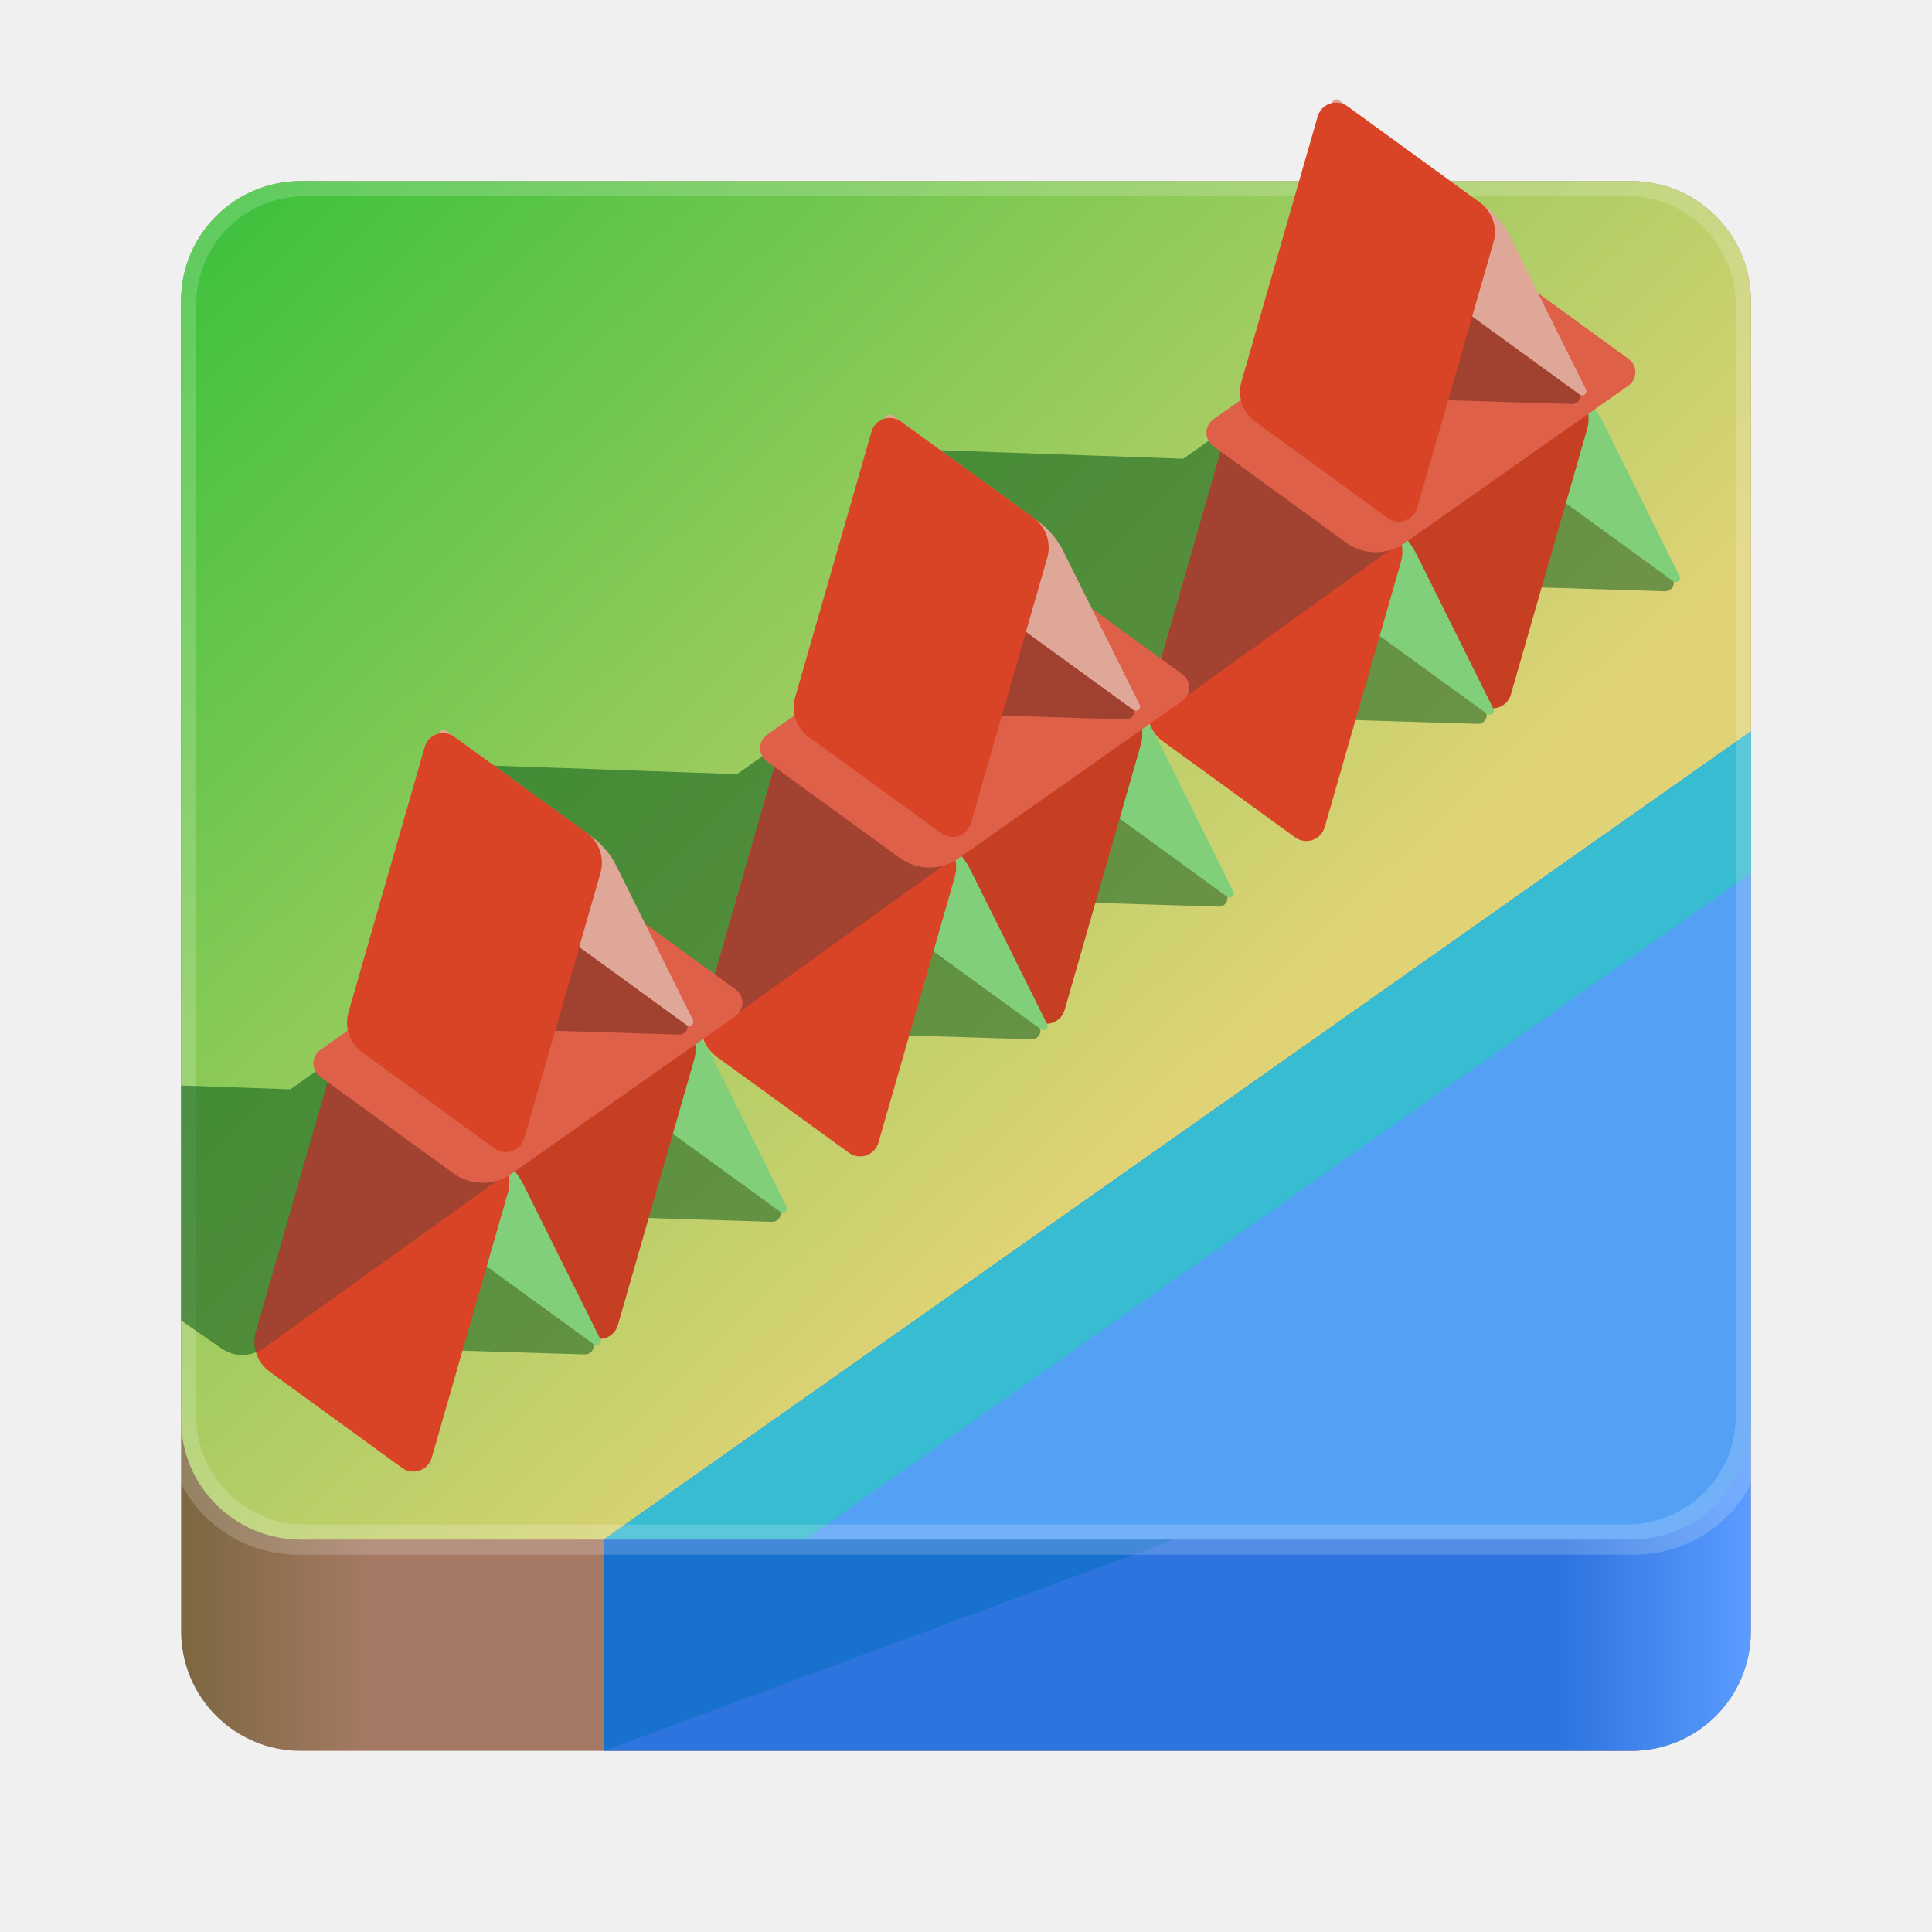
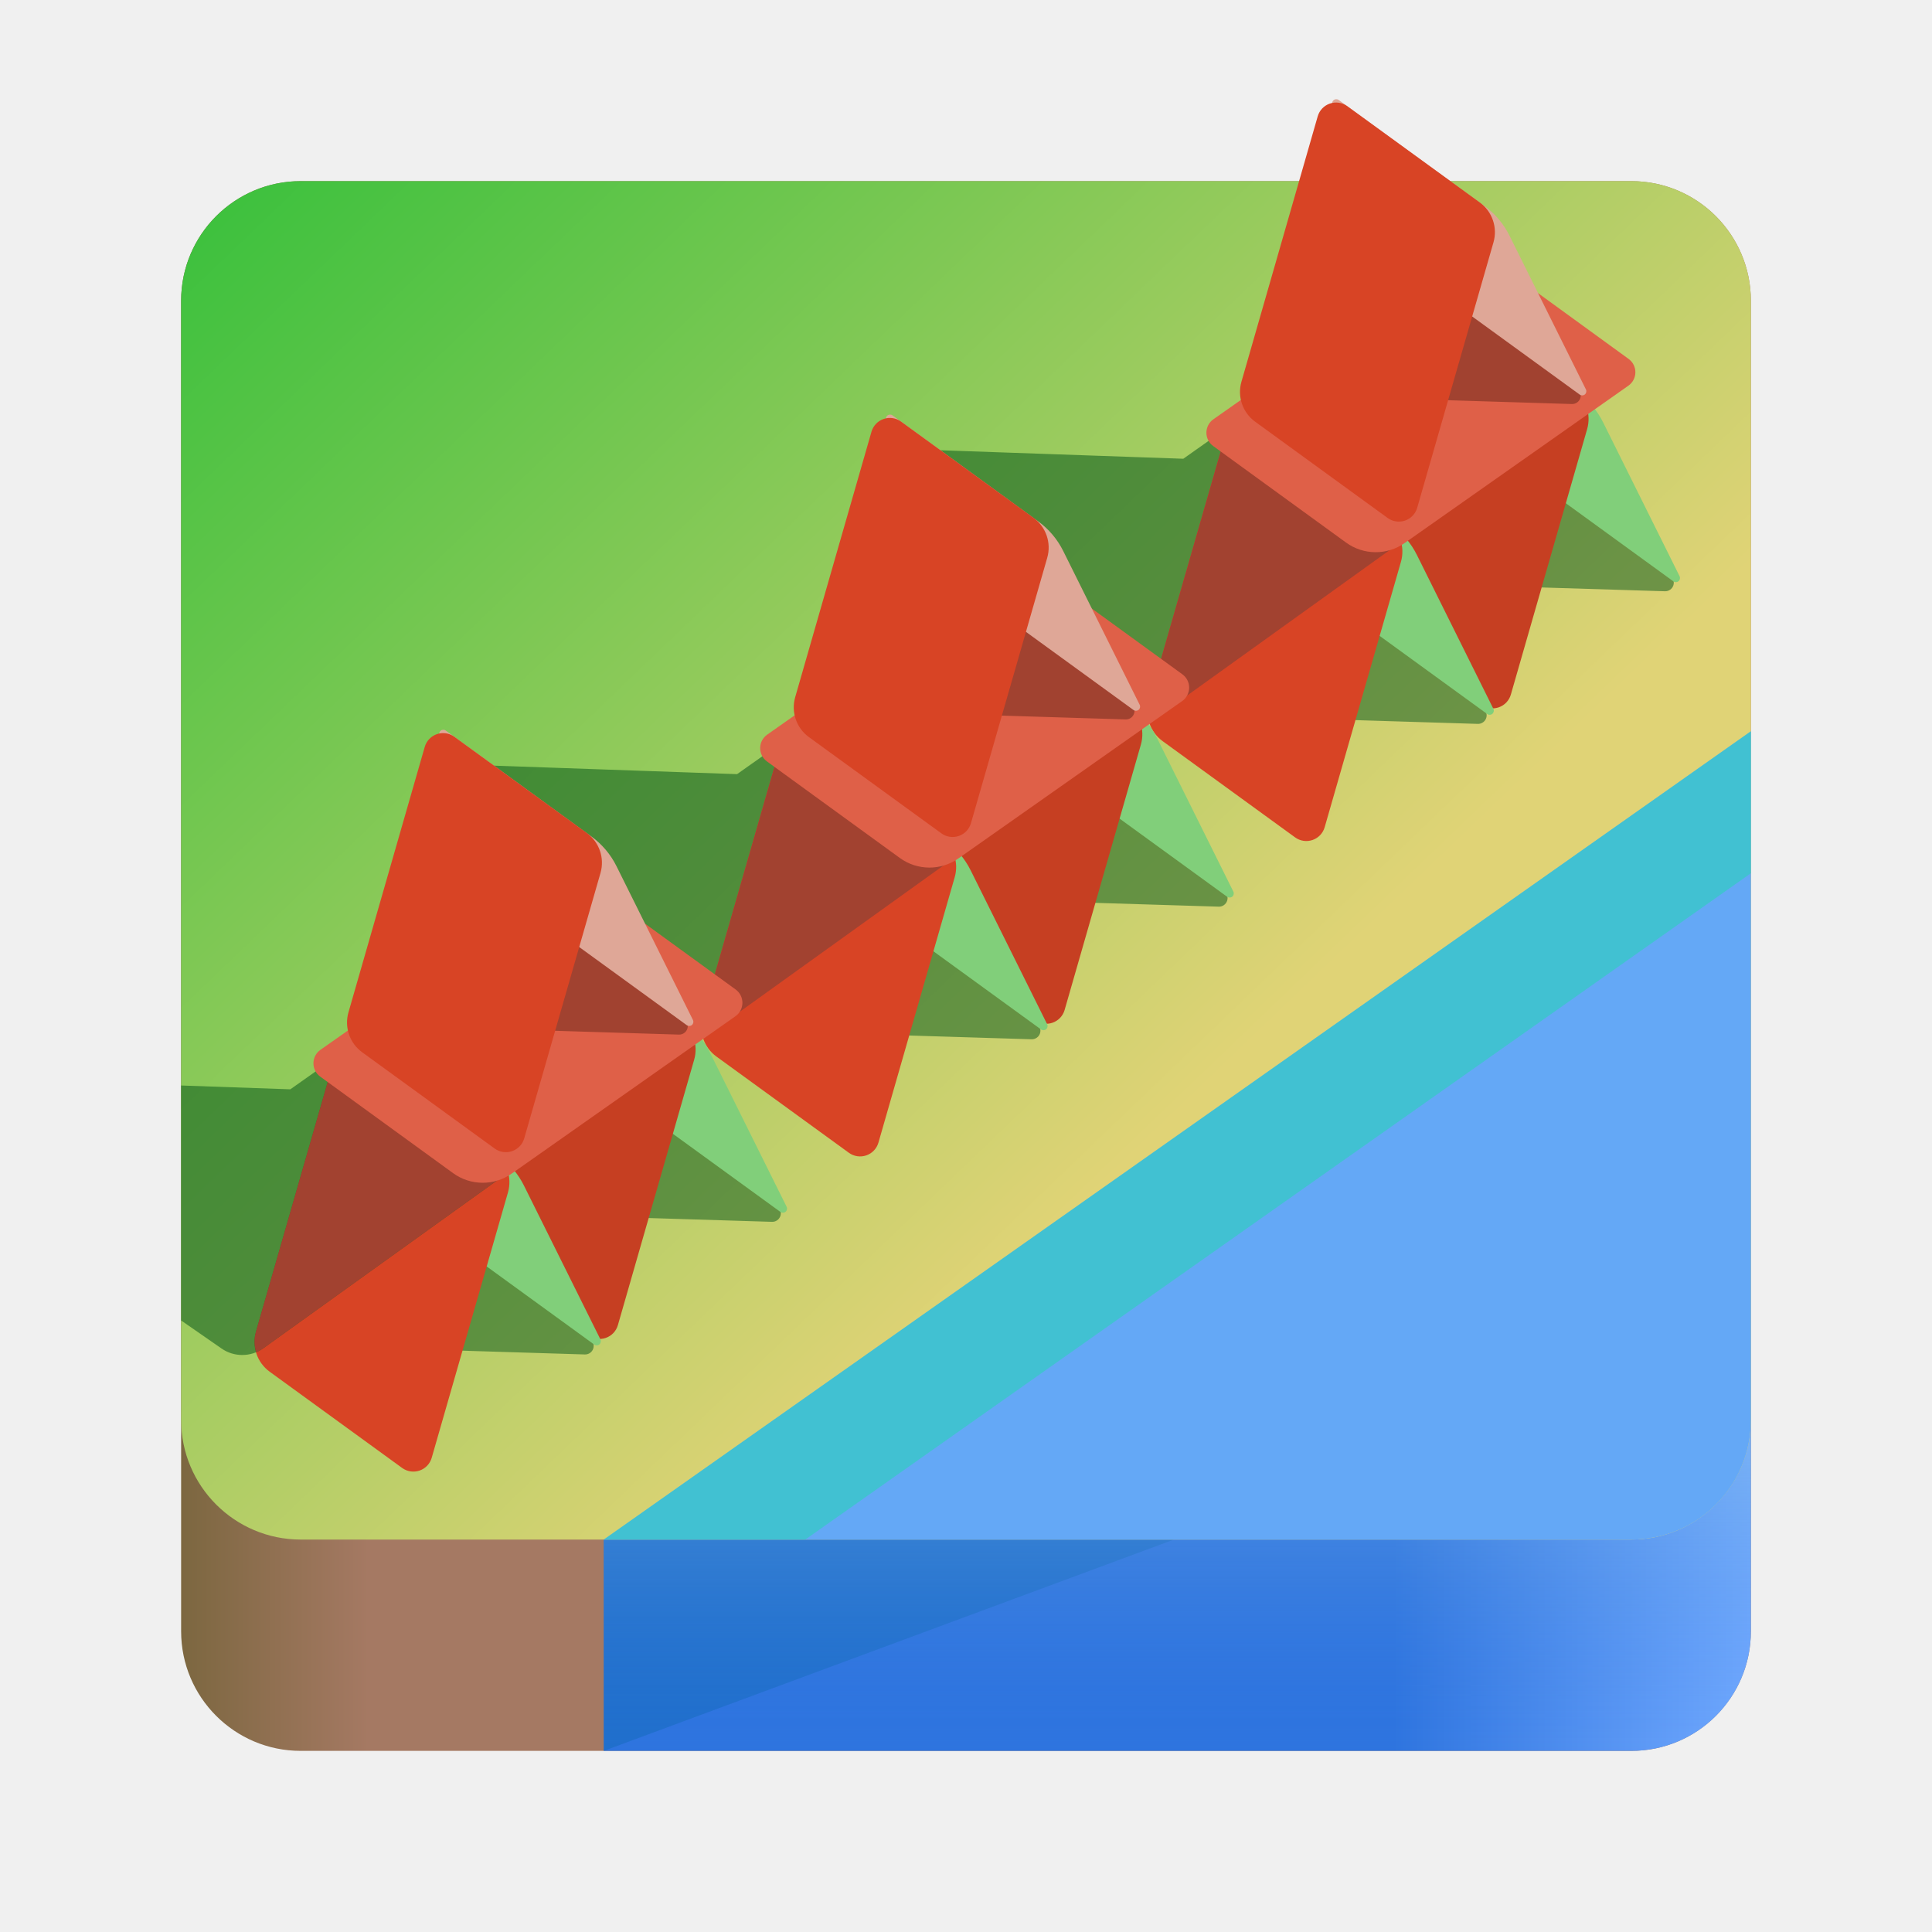
<svg xmlns="http://www.w3.org/2000/svg" xmlns:xlink="http://www.w3.org/1999/xlink" width="256" height="256" viewBox="0 0 256 256" version="1.1" id="svg1" xml:space="preserve">
  <defs id="defs1">
+     <linearGradient id="linearGradient217">
+       <stop style="stop-color:#99d1e8;stop-opacity:0.539;" offset="0" id="stop217" />
+       <stop style="stop-color:#2e74df;stop-opacity:0;" offset="1" id="stop218" />
+     </linearGradient>
+     <linearGradient id="linearGradient76">
+       <stop style="stop-color:#2e74df;stop-opacity:1;" offset="0" id="stop75" />
+       <stop style="stop-color:#71a9ff;stop-opacity:1;" offset="0.998" id="stop76" />
+     </linearGradient>
    <linearGradient id="linearGradient270">
      <stop style="stop-color:#7c6740;stop-opacity:1;" offset="0" id="stop270" />
      <stop style="stop-color:#a57963;stop-opacity:1;" offset="1" id="stop271" />
-     </linearGradient>
-     <linearGradient id="linearGradient268">
-       <stop style="stop-color:#2e74df;stop-opacity:1;" offset="0" id="stop268" />
-       <stop style="stop-color:#5a9cff;stop-opacity:1;" offset="1" id="stop269" />
    </linearGradient>
    <linearGradient id="linearGradient266">
      <stop style="stop-color:#3ec13e;stop-opacity:1;" offset="0" id="stop266" />
      <stop style="stop-color:#e0d376;stop-opacity:1;" offset="1" id="stop267" />
    </linearGradient>
-     <linearGradient xlink:href="#linearGradient268" id="linearGradient305" gradientUnits="userSpaceOnUse" x1="2137.912" y1="219.565" x2="2163" y2="219.565" gradientTransform="translate(532)" />
+     <linearGradient xlink:href="#linearGradient76" id="linearGradient305" gradientUnits="userSpaceOnUse" x1="2115.618" y1="219.565" x2="2163" y2="219.565" gradientTransform="translate(532)" />
    <linearGradient xlink:href="#linearGradient266" id="linearGradient306" gradientUnits="userSpaceOnUse" x1="1959.631" y1="28.631" x2="2080.109" y2="154.182" gradientTransform="translate(532)" />
    <linearGradient xlink:href="#linearGradient270" id="linearGradient307" gradientUnits="userSpaceOnUse" x1="1955" y1="216.152" x2="1979.886" y2="216.152" gradientTransform="translate(532)" />
+     <linearGradient xlink:href="#linearGradient217" id="linearGradient218" x1="2628.272" y1="178.54" x2="2628.272" y2="232" gradientUnits="userSpaceOnUse" />
  </defs>
  <g id="layer3" style="display:inline;fill:none;stroke:#dee4da;stroke-width:0.5;stroke-dasharray:none;stroke-opacity:1" transform="translate(-2463)">
    <rect ry="15.848" rx="15.848" y="24" x="2487" height="208" width="208" id="rect8" style="display:inline;opacity:1;fill:url(#linearGradient307);fill-opacity:1;stroke:none;stroke-width:0.99;stroke-linecap:butt;stroke-linejoin:miter;stroke-miterlimit:4;stroke-dasharray:none;stroke-dashoffset:0;stroke-opacity:1;marker:none;marker-start:none;marker-mid:none;marker-end:none;paint-order:normal;enable-background:new" />
+     <path id="path62" style="display:inline;opacity:1;fill:url(#linearGradient305);fill-opacity:1;stroke:none;stroke-width:0.99;stroke-linecap:butt;stroke-linejoin:miter;stroke-miterlimit:4;stroke-dasharray:none;stroke-dashoffset:0;stroke-opacity:1;marker:none;marker-start:none;marker-mid:none;marker-end:none;paint-order:normal;enable-background:new" d="M 2695,96.895 2543,204 v 28 h 136.152 c 8.78,0 15.848,-7.068 15.848,-15.848 z" />
+     <path style="opacity:1;fill:#0063a2;fill-opacity:0.295;stroke:none;paint-order:markers stroke fill" d="m 2543,204 v 28 l 75.556,-28 z" id="path60" />
+     <path id="path217" style="display:inline;opacity:1;fill:url(#linearGradient218);fill-opacity:1;stroke:none;stroke-width:0.99;stroke-linecap:butt;stroke-linejoin:miter;stroke-miterlimit:4;stroke-dasharray:none;stroke-dashoffset:0;stroke-opacity:1;marker:none;marker-start:none;marker-mid:none;marker-end:none;paint-order:normal;enable-background:new" d="M 2695,96.895 2543,204 v 28 h 136.152 c 8.78,0 15.848,-7.068 15.848,-15.848 z" />
    <rect ry="15.848" rx="15.848" y="24" x="2487" height="180" width="208" id="rect9" style="display:inline;opacity:1;fill:url(#linearGradient306);fill-opacity:1;stroke:none;stroke-width:0.99;stroke-linecap:butt;stroke-linejoin:miter;stroke-miterlimit:4;stroke-dasharray:none;stroke-dashoffset:0;stroke-opacity:1;marker:none;marker-start:none;marker-mid:none;marker-end:none;paint-order:normal;enable-background:new" />
    <path style="fill:#0b5b1b;fill-opacity:0.556;stroke:none;paint-order:markers stroke fill" d="m 2056.263,112.504 -31.162,22.374 a 4.816,4.816 179.545 0 1 -5.556,0.044 l -16.939,-11.759 a 2.53,2.53 88.816 0 1 -0.085,-4.095 l 1.928,-1.46 -16.097,-15.817 a 1.509,1.509 113.25 0 1 1.11,-2.584 l 39.204,1.371 3.843,-2.718 z" id="path199" transform="translate(532,2)" />
    <path style="fill:#0b5b1b;fill-opacity:0.556;stroke:none;paint-order:markers stroke fill" d="m 2056.263,112.504 -31.162,22.374 a 4.816,4.816 179.545 0 1 -5.556,0.044 l -16.939,-11.759 a 2.53,2.53 88.816 0 1 -0.085,-4.095 l 1.928,-1.46 -16.097,-15.817 a 1.509,1.509 113.25 0 1 1.11,-2.584 l 39.204,1.371 3.843,-2.718 z" id="path167" transform="translate(591.1282,-39.7911)" />
-     <path id="path54" style="display:inline;opacity:1;fill:url(#linearGradient305);fill-opacity:1;stroke:none;stroke-width:0.99;stroke-linecap:butt;stroke-linejoin:miter;stroke-miterlimit:4;stroke-dasharray:none;stroke-dashoffset:0;stroke-opacity:1;marker:none;marker-start:none;marker-mid:none;marker-end:none;paint-order:normal;enable-background:new" d="M 2695,96.895 2543,204 v 28 h 136.152 c 8.78,0 15.848,-7.068 15.848,-15.848 z" />
-     <path id="path55" style="display:inline;opacity:1;fill:#54a0f5;fill-opacity:1;stroke:none;stroke-width:0.99;stroke-linecap:butt;stroke-linejoin:miter;stroke-miterlimit:4;stroke-dasharray:none;stroke-dashoffset:0;stroke-opacity:1;marker:none;marker-start:none;marker-mid:none;marker-end:none;paint-order:normal;enable-background:new" d="M 2695,96.895 2543,204 h 136.152 c 8.78,0 15.848,-7.068 15.848,-15.848 z" />
-     <path style="opacity:1;fill:#00f090;fill-opacity:0.345;stroke:none;paint-order:markers stroke fill" d="m 2543,204 h 26.706 L 2695,115.711 V 96.895 Z" id="path57" />
-     <path style="opacity:1;fill:#006eb8;fill-opacity:0.456;stroke:none;paint-order:markers stroke fill" d="m 2543,204 v 28 l 75.556,-28 z" id="path60" />
-     <path id="path62" style="opacity:1;fill:#ffffff;fill-opacity:0.176;stroke:none;paint-order:markers stroke fill" d="M 2502.848,24 C 2494.068,24 2487,31.068 2487,39.848 V 196.639 c 2.92,5.571 8.745,9.361 15.494,9.361 h 177.012 c 6.749,0 12.575,-3.79 15.494,-9.361 V 39.848 C 2695,31.068 2687.932,24 2679.152,24 Z m 0.558,2 h 175.188 C 2686.575,26 2693,32.425 2693,40.406 v 147.188 C 2693,195.575 2686.575,202 2678.594,202 H 2503.406 C 2495.425,202 2489,195.575 2489,187.594 V 40.406 C 2489,32.425 2495.425,26 2503.406,26 Z" />
    <path style="fill:#0c5a1e;fill-opacity:0.525;stroke:none;paint-order:markers stroke fill" d="m 2044.213,134.667 22.798,0.702 a 1.136,1.136 108.736 0 0 0.698,-2.057 l -15.993,-11.495 z" id="path110" transform="translate(591.8094,-39.45047)" />
    <path style="fill:#0c5a1e;fill-opacity:0.525;stroke:none;paint-order:markers stroke fill" d="m 2044.213,134.667 22.798,0.702 a 1.136,1.136 108.736 0 0 0.698,-2.057 l -15.993,-11.495 z" id="path127" transform="translate(616.6056,-57.02366)" />
    <path style="fill:#81cf7a;fill-opacity:1;stroke:none;paint-order:markers stroke fill" d="m 2049.224,53.155 19.309,14.047 a 10.778,10.778 49.801 0 1 3.311,3.918 L 2081.979,91.507 a 0.551,0.551 139.784 0 1 -0.817,0.69 l -19.284,-14.01 a 10.767,10.767 49.779 0 1 -3.312,-3.917 l -10.158,-20.426 a 0.55,0.55 139.796 0 1 0.816,-0.689 z" id="path128" transform="translate(603.5738,-15.16006)" />
    <path style="fill:#c63f22;fill-opacity:1;stroke:none;paint-order:markers stroke fill" d="m 2036.332,90.497 10.108,-35.173 a 2.529,2.529 161.017 0 1 3.916,-1.347 l 17.554,12.754 a 4.875,4.875 71.017 0 1 1.82,5.291 l -10.108,35.173 a 2.529,2.529 161.017 0 1 -3.916,1.347 l -17.554,-12.754 a 4.875,4.875 71.017 0 1 -1.82,-5.291 z" id="path129" transform="translate(603.5738,-15.16006)" />
    <path style="fill:#81cf7a;fill-opacity:1;stroke:none;paint-order:markers stroke fill" d="m 2049.224,53.155 19.309,14.047 a 10.778,10.778 49.801 0 1 3.311,3.918 L 2081.979,91.507 a 0.551,0.551 139.784 0 1 -0.817,0.69 l -19.284,-14.01 a 10.767,10.767 49.779 0 1 -3.312,-3.917 l -10.158,-20.426 a 0.55,0.55 139.796 0 1 0.816,-0.689 z" id="path133" transform="translate(578.9039,2.417088)" />
    <path style="fill:#d84425;fill-opacity:1;stroke:none;paint-order:markers stroke fill" d="m 2036.332,90.497 10.108,-35.173 a 2.529,2.529 161.017 0 1 3.916,-1.347 l 17.554,12.754 a 4.875,4.875 71.017 0 1 1.82,5.291 l -10.108,35.173 a 2.529,2.529 161.017 0 1 -3.916,1.347 l -17.554,-12.754 a 4.875,4.875 71.017 0 1 -1.82,-5.291 z" id="path165" transform="translate(578.9039,2.417088)" />
    <path style="fill:#0c5a1e;fill-opacity:0.525;stroke:none;paint-order:markers stroke fill" d="m 2044.213,134.667 22.798,0.702 a 1.136,1.136 108.736 0 0 0.698,-2.057 l -15.993,-11.495 z" id="path192" transform="translate(532.6812,2.340624)" />
    <path style="fill:#0c5a1e;fill-opacity:0.525;stroke:none;paint-order:markers stroke fill" d="m 2044.213,134.667 22.798,0.702 a 1.136,1.136 108.736 0 0 0.698,-2.057 l -15.993,-11.495 z" id="path193" transform="translate(557.4774,-15.23256)" />
    <path style="fill:#81cf7a;fill-opacity:1;stroke:none;paint-order:markers stroke fill" d="m 2049.224,53.155 19.309,14.047 a 10.778,10.778 49.801 0 1 3.311,3.918 L 2081.979,91.507 a 0.551,0.551 139.784 0 1 -0.817,0.69 l -19.284,-14.01 a 10.767,10.767 49.779 0 1 -3.312,-3.917 l -10.158,-20.426 a 0.55,0.55 139.796 0 1 0.816,-0.689 z" id="path194" transform="translate(544.4457,26.63104)" />
    <path style="fill:#c63f22;fill-opacity:1;stroke:none;paint-order:markers stroke fill" d="m 2036.332,90.497 10.108,-35.173 a 2.529,2.529 161.017 0 1 3.916,-1.347 l 17.554,12.754 a 4.875,4.875 71.017 0 1 1.82,5.291 l -10.108,35.173 a 2.529,2.529 161.017 0 1 -3.916,1.347 l -17.554,-12.754 a 4.875,4.875 71.017 0 1 -1.82,-5.291 z" id="path195" transform="translate(544.4457,26.63104)" />
    <path style="fill:#81cf7a;fill-opacity:1;stroke:none;paint-order:markers stroke fill" d="m 2049.224,53.155 19.309,14.047 a 10.778,10.778 49.801 0 1 3.311,3.918 L 2081.979,91.507 a 0.551,0.551 139.784 0 1 -0.817,0.69 l -19.284,-14.01 a 10.767,10.767 49.779 0 1 -3.312,-3.917 l -10.158,-20.426 a 0.55,0.55 139.796 0 1 0.816,-0.689 z" id="path196" transform="translate(519.7757,44.20819)" />
    <path style="fill:#d84425;fill-opacity:1;stroke:none;paint-order:markers stroke fill" d="m 2036.332,90.497 10.108,-35.173 a 2.529,2.529 161.017 0 1 3.916,-1.347 l 17.554,12.754 a 4.875,4.875 71.017 0 1 1.82,5.291 l -10.108,35.173 a 2.529,2.529 161.017 0 1 -3.916,1.347 l -17.554,-12.754 a 4.875,4.875 71.017 0 1 -1.82,-5.291 z" id="path198" transform="translate(519.7757,44.20819)" />
    <path style="fill:#0c5a1e;fill-opacity:0.525;stroke:none;paint-order:markers stroke fill" d="m 2044.213,134.667 22.798,0.702 a 1.136,1.136 108.736 0 0 0.698,-2.057 l -15.993,-11.495 z" id="path204" transform="translate(473.4867,44.10305)" />
    <path style="fill:#0c5a1e;fill-opacity:0.525;stroke:none;paint-order:markers stroke fill" d="m 2044.213,134.667 22.798,0.702 a 1.136,1.136 108.736 0 0 0.698,-2.057 l -15.993,-11.495 z" id="path205" transform="translate(498.2829,26.52986)" />
    <path style="fill:#81cf7a;fill-opacity:1;stroke:none;paint-order:markers stroke fill" d="m 2049.224,53.155 19.309,14.047 a 10.778,10.778 49.801 0 1 3.311,3.918 L 2081.979,91.507 a 0.551,0.551 139.784 0 1 -0.817,0.69 l -19.284,-14.01 a 10.767,10.767 49.779 0 1 -3.312,-3.917 l -10.158,-20.426 a 0.55,0.55 139.796 0 1 0.816,-0.689 z" id="path206" transform="translate(485.2511,68.39346)" />
    <path style="fill:#c63f22;fill-opacity:1;stroke:none;paint-order:markers stroke fill" d="m 2036.332,90.497 10.108,-35.173 a 2.529,2.529 161.017 0 1 3.916,-1.347 l 17.554,12.754 a 4.875,4.875 71.017 0 1 1.82,5.291 l -10.108,35.173 a 2.529,2.529 161.017 0 1 -3.916,1.347 l -17.554,-12.754 a 4.875,4.875 71.017 0 1 -1.82,-5.291 z" id="path207" transform="translate(485.2511,68.39346)" />
    <path style="fill:#81cf7a;fill-opacity:1;stroke:none;paint-order:markers stroke fill" d="m 2049.224,53.155 19.309,14.047 a 10.778,10.778 49.801 0 1 3.311,3.918 L 2081.979,91.507 a 0.551,0.551 139.784 0 1 -0.817,0.69 l -19.284,-14.01 a 10.767,10.767 49.779 0 1 -3.312,-3.917 l -10.158,-20.426 a 0.55,0.55 139.796 0 1 0.816,-0.689 z" id="path208" transform="translate(460.5812,85.97061)" />
    <path style="fill:#d84425;fill-opacity:1;stroke:none;paint-order:markers stroke fill" d="m 2036.332,90.497 10.108,-35.173 a 2.529,2.529 161.017 0 1 3.916,-1.347 l 17.554,12.754 a 4.875,4.875 71.017 0 1 1.82,5.291 l -10.108,35.173 a 2.529,2.529 161.017 0 1 -3.916,1.347 l -17.554,-12.754 a 4.875,4.875 71.017 0 1 -1.82,-5.291 z" id="path209" transform="translate(460.5812,85.97061)" />
    <path id="path210" style="fill:#0b5b1b;fill-opacity:0.556;stroke:none;paint-order:markers stroke fill" d="m 2505.316,141.621 -3.844,2.719 L 2487,143.834 v 31.135 l 5.352,3.715 a 4.816,4.816 0 0 0 5.555,-0.043 l 31.162,-22.375 z" />
    <path id="path403" style="fill:#a24230;fill-opacity:1;stroke:none;paint-order:markers stroke fill" d="m 2046.104,56.494 -9.774,34.002 a 4.875,4.875 0 0 0 0.033,2.699 4.816,4.816 0 0 0 0.961,-0.525 l 31.162,-22.375 z" transform="translate(460.5812,85.97061)" />
    <path id="path405" style="fill:#a24230;fill-opacity:1;stroke:none;paint-order:markers stroke fill" d="m 2565.879,100.703 -9.774,34.002 a 4.875,4.875 0 0 0 0.033,2.699 4.816,4.816 0 0 0 0.961,-0.525 l 31.162,-22.375 z" />
    <path id="path406" style="fill:#a24230;fill-opacity:1;stroke:none;paint-order:markers stroke fill" d="m 2625.007,58.912 -9.774,34.002 a 4.875,4.875 0 0 0 0.033,2.699 4.816,4.816 0 0 0 0.961,-0.525 l 31.162,-22.375 z" />
    <path style="fill:#df6048;fill-opacity:1;stroke:none;paint-order:markers stroke fill" d="m 2032.589,99.009 17.61,12.794 a 6.673,6.673 0.441 0 0 7.761,0.06 l 29.649,-20.852 a 2.178,2.178 90.441 0 0 0.027,-3.544 l -17.61,-12.794 a 6.673,6.673 0.441 0 0 -7.761,-0.06 l -29.649,20.852 a 2.178,2.178 90.441 0 0 -0.027,3.544 z" id="path177" transform="translate(591.1631,-39.90798)" />
    <path style="fill:#652418;fill-opacity:0.5;stroke:none;paint-order:markers stroke fill" d="m 2044.213,134.667 22.798,0.702 a 1.136,1.136 108.736 0 0 0.698,-2.057 l -15.993,-11.495 z" id="path178" transform="translate(604.2754,-81.83261)" />
    <path style="fill:#dfa797;fill-opacity:1;stroke:none;paint-order:markers stroke fill" d="m 2049.224,53.155 19.309,14.047 a 10.778,10.778 49.801 0 1 3.311,3.918 L 2081.979,91.507 a 0.551,0.551 139.784 0 1 -0.817,0.69 l -19.284,-14.01 a 10.767,10.767 49.779 0 1 -3.312,-3.917 l -10.158,-20.426 a 0.55,0.55 139.796 0 1 0.816,-0.689 z" id="path190" transform="translate(591.1631,-39.90798)" />
    <path style="fill:#d84425;fill-opacity:1;stroke:none;paint-order:markers stroke fill" d="m 2036.332,90.497 10.108,-35.173 a 2.529,2.529 161.017 0 1 3.916,-1.347 l 17.554,12.754 a 4.875,4.875 71.017 0 1 1.82,5.291 l -10.108,35.173 a 2.529,2.529 161.017 0 1 -3.916,1.347 l -17.554,-12.754 a 4.875,4.875 71.017 0 1 -1.82,-5.291 z" id="path191" transform="translate(591.1631,-39.90798)" />
    <path style="fill:#df6048;fill-opacity:1;stroke:none;paint-order:markers stroke fill" d="m 2032.589,99.009 17.61,12.794 a 6.673,6.673 0.441 0 0 7.761,0.06 l 29.649,-20.852 a 2.178,2.178 90.441 0 0 0.027,-3.544 l -17.61,-12.794 a 6.673,6.673 0.441 0 0 -7.761,-0.06 l -29.649,20.852 a 2.178,2.178 90.441 0 0 -0.027,3.544 z" id="path200" transform="translate(532.0349,1.883117)" />
    <path style="fill:#652418;fill-opacity:0.5;stroke:none;paint-order:markers stroke fill" d="m 2044.213,134.667 22.798,0.702 a 1.136,1.136 108.736 0 0 0.698,-2.057 l -15.993,-11.495 z" id="path201" transform="translate(545.1473,-40.04151)" />
    <path style="fill:#dfa797;fill-opacity:1;stroke:none;paint-order:markers stroke fill" d="m 2049.224,53.155 19.309,14.047 a 10.778,10.778 49.801 0 1 3.311,3.918 L 2081.979,91.507 a 0.551,0.551 139.784 0 1 -0.817,0.69 l -19.284,-14.01 a 10.767,10.767 49.779 0 1 -3.312,-3.917 l -10.158,-20.426 a 0.55,0.55 139.796 0 1 0.816,-0.689 z" id="path202" transform="translate(532.0349,1.883117)" />
    <path style="fill:#d84425;fill-opacity:1;stroke:none;paint-order:markers stroke fill" d="m 2036.332,90.497 10.108,-35.173 a 2.529,2.529 161.017 0 1 3.916,-1.347 l 17.554,12.754 a 4.875,4.875 71.017 0 1 1.82,5.291 l -10.108,35.173 a 2.529,2.529 161.017 0 1 -3.916,1.347 l -17.554,-12.754 a 4.875,4.875 71.017 0 1 -1.82,-5.291 z" id="path203" transform="translate(532.0349,1.883117)" />
    <path style="fill:#df6048;fill-opacity:1;stroke:none;paint-order:markers stroke fill" d="m 2032.589,99.009 17.61,12.794 a 6.673,6.673 0.441 0 0 7.761,0.06 l 29.649,-20.852 a 2.178,2.178 90.441 0 0 0.027,-3.544 l -17.61,-12.794 a 6.673,6.673 0.441 0 0 -7.761,-0.06 l -29.649,20.852 a 2.178,2.178 90.441 0 0 -0.027,3.544 z" id="path211" transform="translate(472.8404,43.64554)" />
    <path style="fill:#652418;fill-opacity:0.5;stroke:none;paint-order:markers stroke fill" d="m 2044.213,134.667 22.798,0.702 a 1.136,1.136 108.736 0 0 0.698,-2.057 l -15.993,-11.495 z" id="path212" transform="translate(485.9527,1.72091)" />
    <path style="fill:#dfa797;fill-opacity:1;stroke:none;paint-order:markers stroke fill" d="m 2049.224,53.155 19.309,14.047 a 10.778,10.778 49.801 0 1 3.311,3.918 L 2081.979,91.507 a 0.551,0.551 139.784 0 1 -0.817,0.69 l -19.284,-14.01 a 10.767,10.767 49.779 0 1 -3.312,-3.917 l -10.158,-20.426 a 0.55,0.55 139.796 0 1 0.816,-0.689 z" id="path213" transform="translate(472.8404,43.64554)" />
    <path style="fill:#d84425;fill-opacity:1;stroke:none;paint-order:markers stroke fill" d="m 2036.332,90.497 10.108,-35.173 a 2.529,2.529 161.017 0 1 3.916,-1.347 l 17.554,12.754 a 4.875,4.875 71.017 0 1 1.82,5.291 l -10.108,35.173 a 2.529,2.529 161.017 0 1 -3.916,1.347 l -17.554,-12.754 a 4.875,4.875 71.017 0 1 -1.82,-5.291 z" id="path214" transform="translate(472.8404,43.64554)" />
+     <path id="path55" style="display:inline;opacity:1;fill:#64a8f6;fill-opacity:1;stroke:none;stroke-width:0.99;stroke-linecap:butt;stroke-linejoin:miter;stroke-miterlimit:4;stroke-dasharray:none;stroke-dashoffset:0;stroke-opacity:1;marker:none;marker-start:none;marker-mid:none;marker-end:none;paint-order:normal;enable-background:new" d="M 2695,96.895 2543,204 h 136.152 c 8.78,0 15.848,-7.068 15.848,-15.848 z" />
+     <path style="opacity:1;fill:#00f090;fill-opacity:0.345;stroke:none;paint-order:markers stroke fill" d="m 2543,204 h 26.706 L 2695,115.711 V 96.895 Z" id="path57" />
  </g>
</svg>
